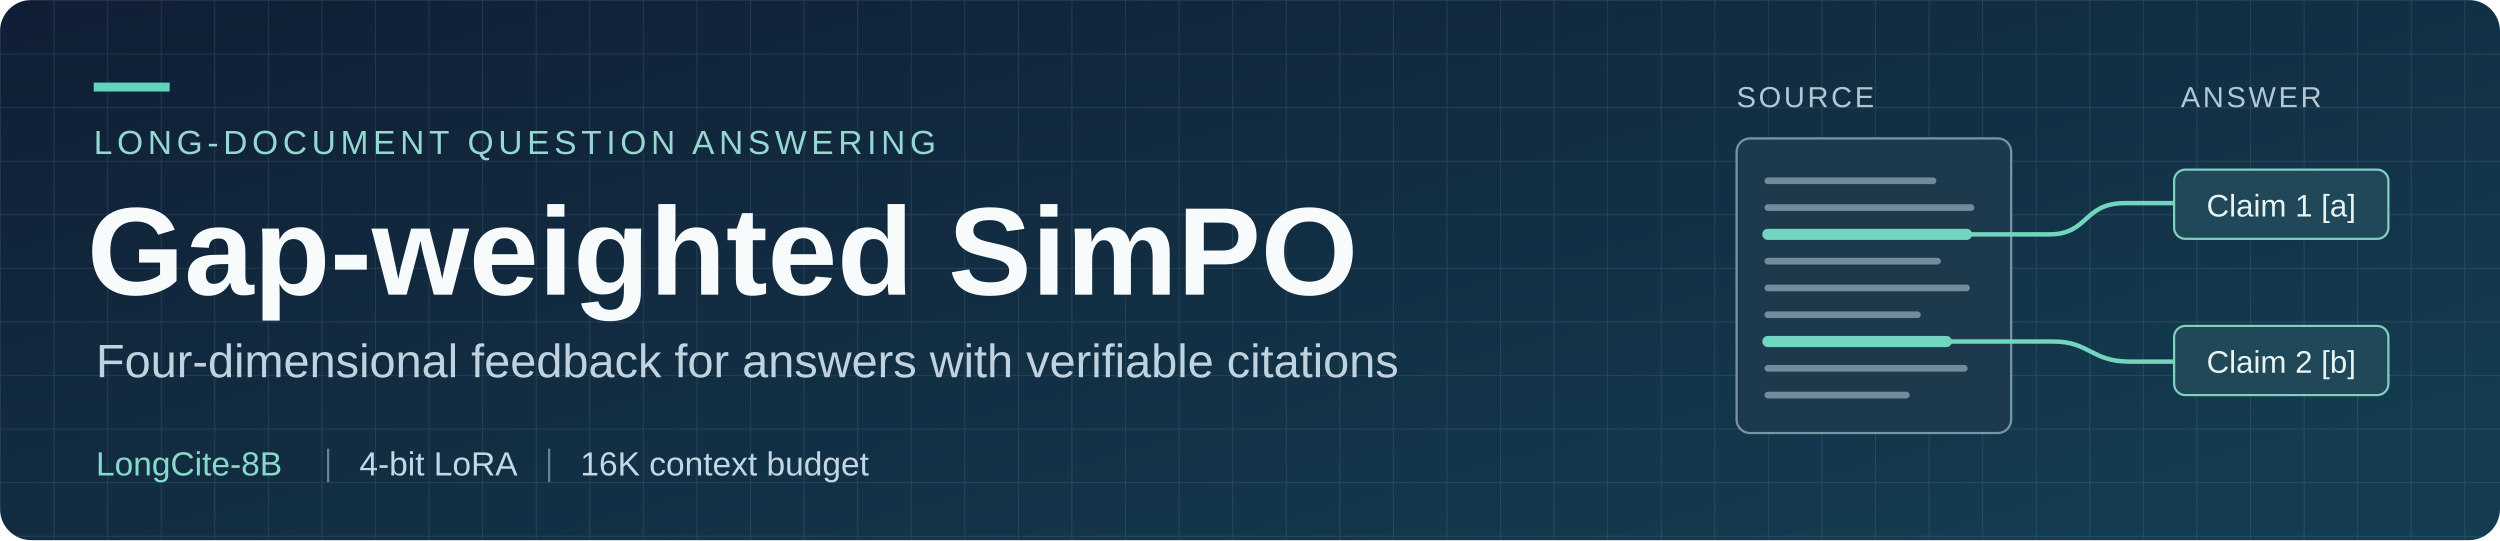
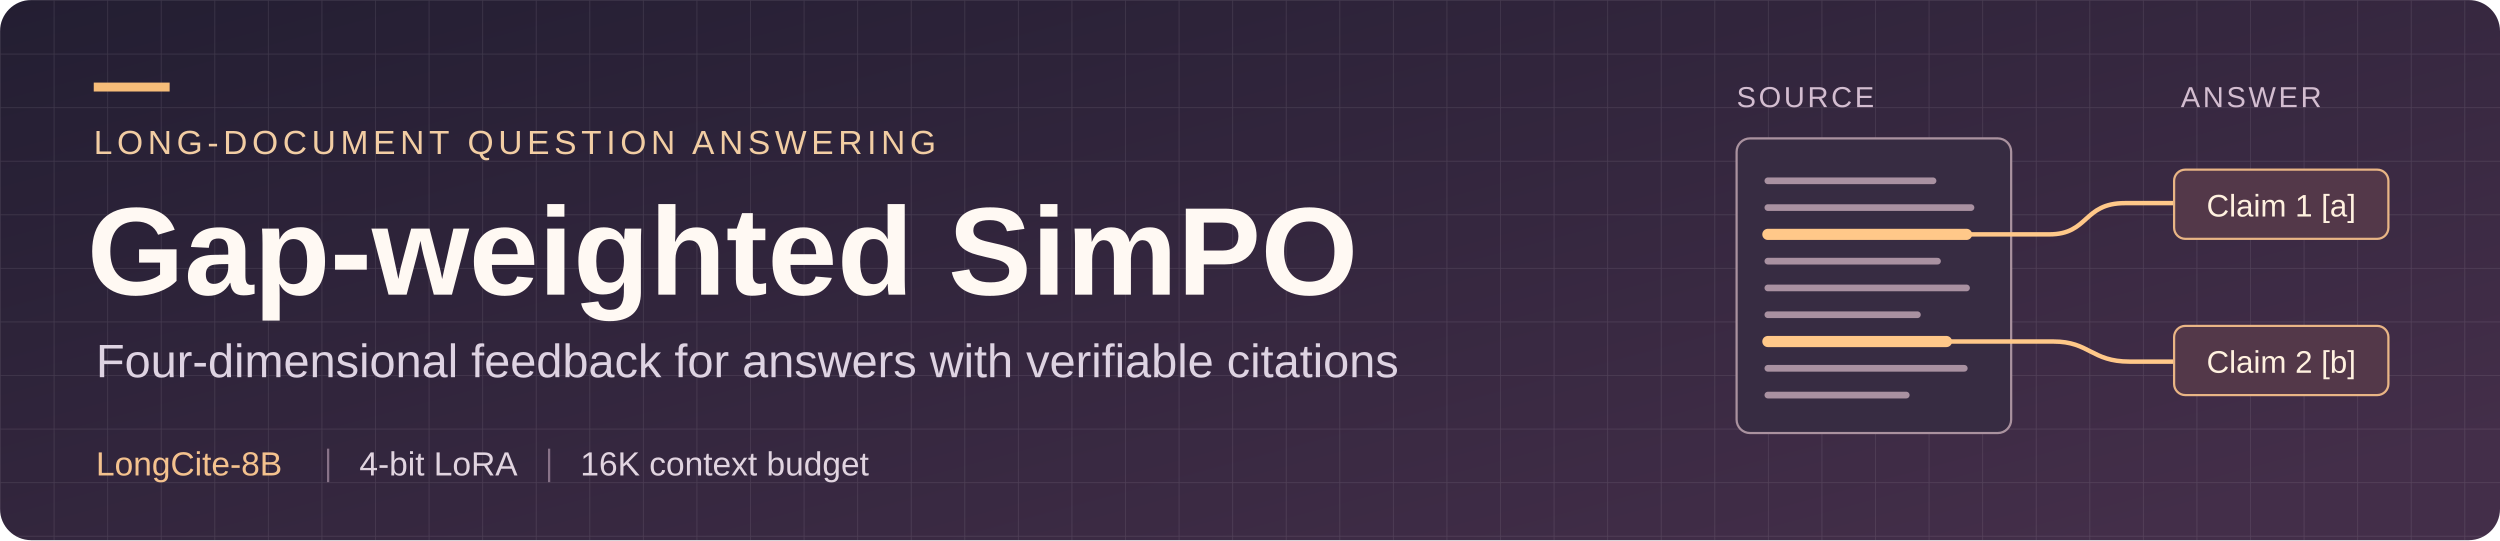
<svg xmlns="http://www.w3.org/2000/svg" viewBox="0 0 1120 242" width="1120" height="242" role="img" aria-labelledby="title desc">
  <defs>
    <linearGradient id="bg" x2="1" y2=".8">
-       <stop stop-color="#101e34" />
-       <stop offset="1" stop-color="#143c50" />
+       <stop stop-color="#231e32" />
+       <stop offset="1" stop-color="#432e49" />
    </linearGradient>
    <pattern id="grid" width="24" height="24" patternUnits="userSpaceOnUse">
-       <path d="M24 0H0V24" fill="none" stroke="#cce5ea" stroke-width=".65" opacity=".14" />
+       <path d="M24 0H0V24" fill="none" stroke="#d6c6d7" stroke-width=".65" opacity=".14" />
    </pattern>
  </defs>
  <rect width="1120" height="242" rx="14" fill="url(#bg)" />
  <rect width="1120" height="242" rx="14" fill="url(#grid)" />
  <g font-family="Arial, Helvetica, sans-serif">
-     <path d="M42 39h34" stroke="#62d3bd" stroke-width="4" />
-     <text x="42" y="69" fill="#94d8d0" font-size="15" letter-spacing="2.1">LONG-DOCUMENT QUESTION ANSWERING</text>
-     <text x="39" y="132" fill="#f7fbfc" font-size="56" font-weight="700">Gap-weighted SimPO</text>
-     <text x="43" y="169" fill="#c1d2df" font-size="21">Four-dimensional feedback for answers with verifiable citations</text>
-     <text x="43" y="213" fill="#87d9ca" font-size="15">LongCite-8B</text>
-     <path d="M147 201v15m99-15v15" stroke="#688495" />
-     <text x="161" y="213" fill="#c4d7e3" font-size="15">4-bit LoRA</text>
-     <text x="260" y="213" fill="#c4d7e3" font-size="15">16K context budget</text>
+     <path d="M42 39h34" stroke="#f7bd79" stroke-width="4" />
+     <text x="42" y="69" fill="#f2cda3" font-size="15" letter-spacing="2.1">LONG-DOCUMENT QUESTION ANSWERING</text>
+     <text x="39" y="132" fill="#fff9f3" font-size="56" font-weight="700">Gap-weighted SimPO</text>
+     <text x="43" y="169" fill="#ded3e2" font-size="21">Four-dimensional feedback for answers with verifiable citations</text>
+     <text x="43" y="213" fill="#f4c28e" font-size="15">LongCite-8B</text>
+     <path d="M147 201v15m99-15v15" stroke="#897389" />
+     <text x="161" y="213" fill="#e1d4e0" font-size="15">4-bit LoRA</text>
+     <text x="260" y="213" fill="#e1d4e0" font-size="15">16K context budget</text>
    <g transform="translate(778 48)">
-       <text x="0" y="0" fill="#b1c7d4" font-size="13" letter-spacing="1.2">SOURCE</text>
-       <text x="199" y="0" fill="#b1c7d4" font-size="13" letter-spacing="1.2">ANSWER</text>
-       <rect x="0" y="14" width="123" height="132" rx="6" fill="#1d394c" stroke="#7996a7" />
+       <text x="0" y="0" fill="#d3bdd0" font-size="13" letter-spacing="1.2">SOURCE</text>
+       <text x="199" y="0" fill="#d3bdd0" font-size="13" letter-spacing="1.2">ANSWER</text>
+       <rect x="0" y="14" width="123" height="132" rx="6" fill="#372c42" stroke="#aa929f" />
      <g fill="none" stroke-linecap="round">
-         <path d="M14 33h74m-74 12h91m-91 24h76m-76 12h89m-89 12h67m-67 24h88m-88 12h62" stroke="#718c9c" stroke-width="3" />
-         <path d="M14 57h89m-89 48h80" stroke="#71d5bf" stroke-width="5" />
-         <path d="M103 57h37c18 0 15-14 34-14h22M94 105h48c16 0 17 9 34 9h20" stroke="#71d5bf" stroke-width="2" />
+         <path d="M14 33h74m-74 12h91m-91 24h76m-76 12h89m-89 12h67m-67 24h88m-88 12h62" stroke="#a991a1" stroke-width="3" />
+         <path d="M14 57h89m-89 48h80" stroke="#ffc889" stroke-width="5" />
+         <path d="M103 57h37c18 0 15-14 34-14h22M94 105h48c16 0 17 9 34 9h20" stroke="#ffc889" stroke-width="2" />
      </g>
-       <g fill="#204859" stroke="#81cfbf">
+       <g fill="#533849" stroke="#e9b585">
        <rect x="196" y="28" width="96" height="31" rx="5" />
        <rect x="196" y="98" width="96" height="31" rx="5" />
      </g>
-       <g fill="#e6f4f2" font-size="14" text-anchor="middle">
+       <g fill="#fff1df" font-size="14" text-anchor="middle">
        <text x="244" y="49">Claim 1  [a]</text>
        <text x="244" y="119">Claim 2  [b]</text>
      </g>
    </g>
  </g>
</svg>
